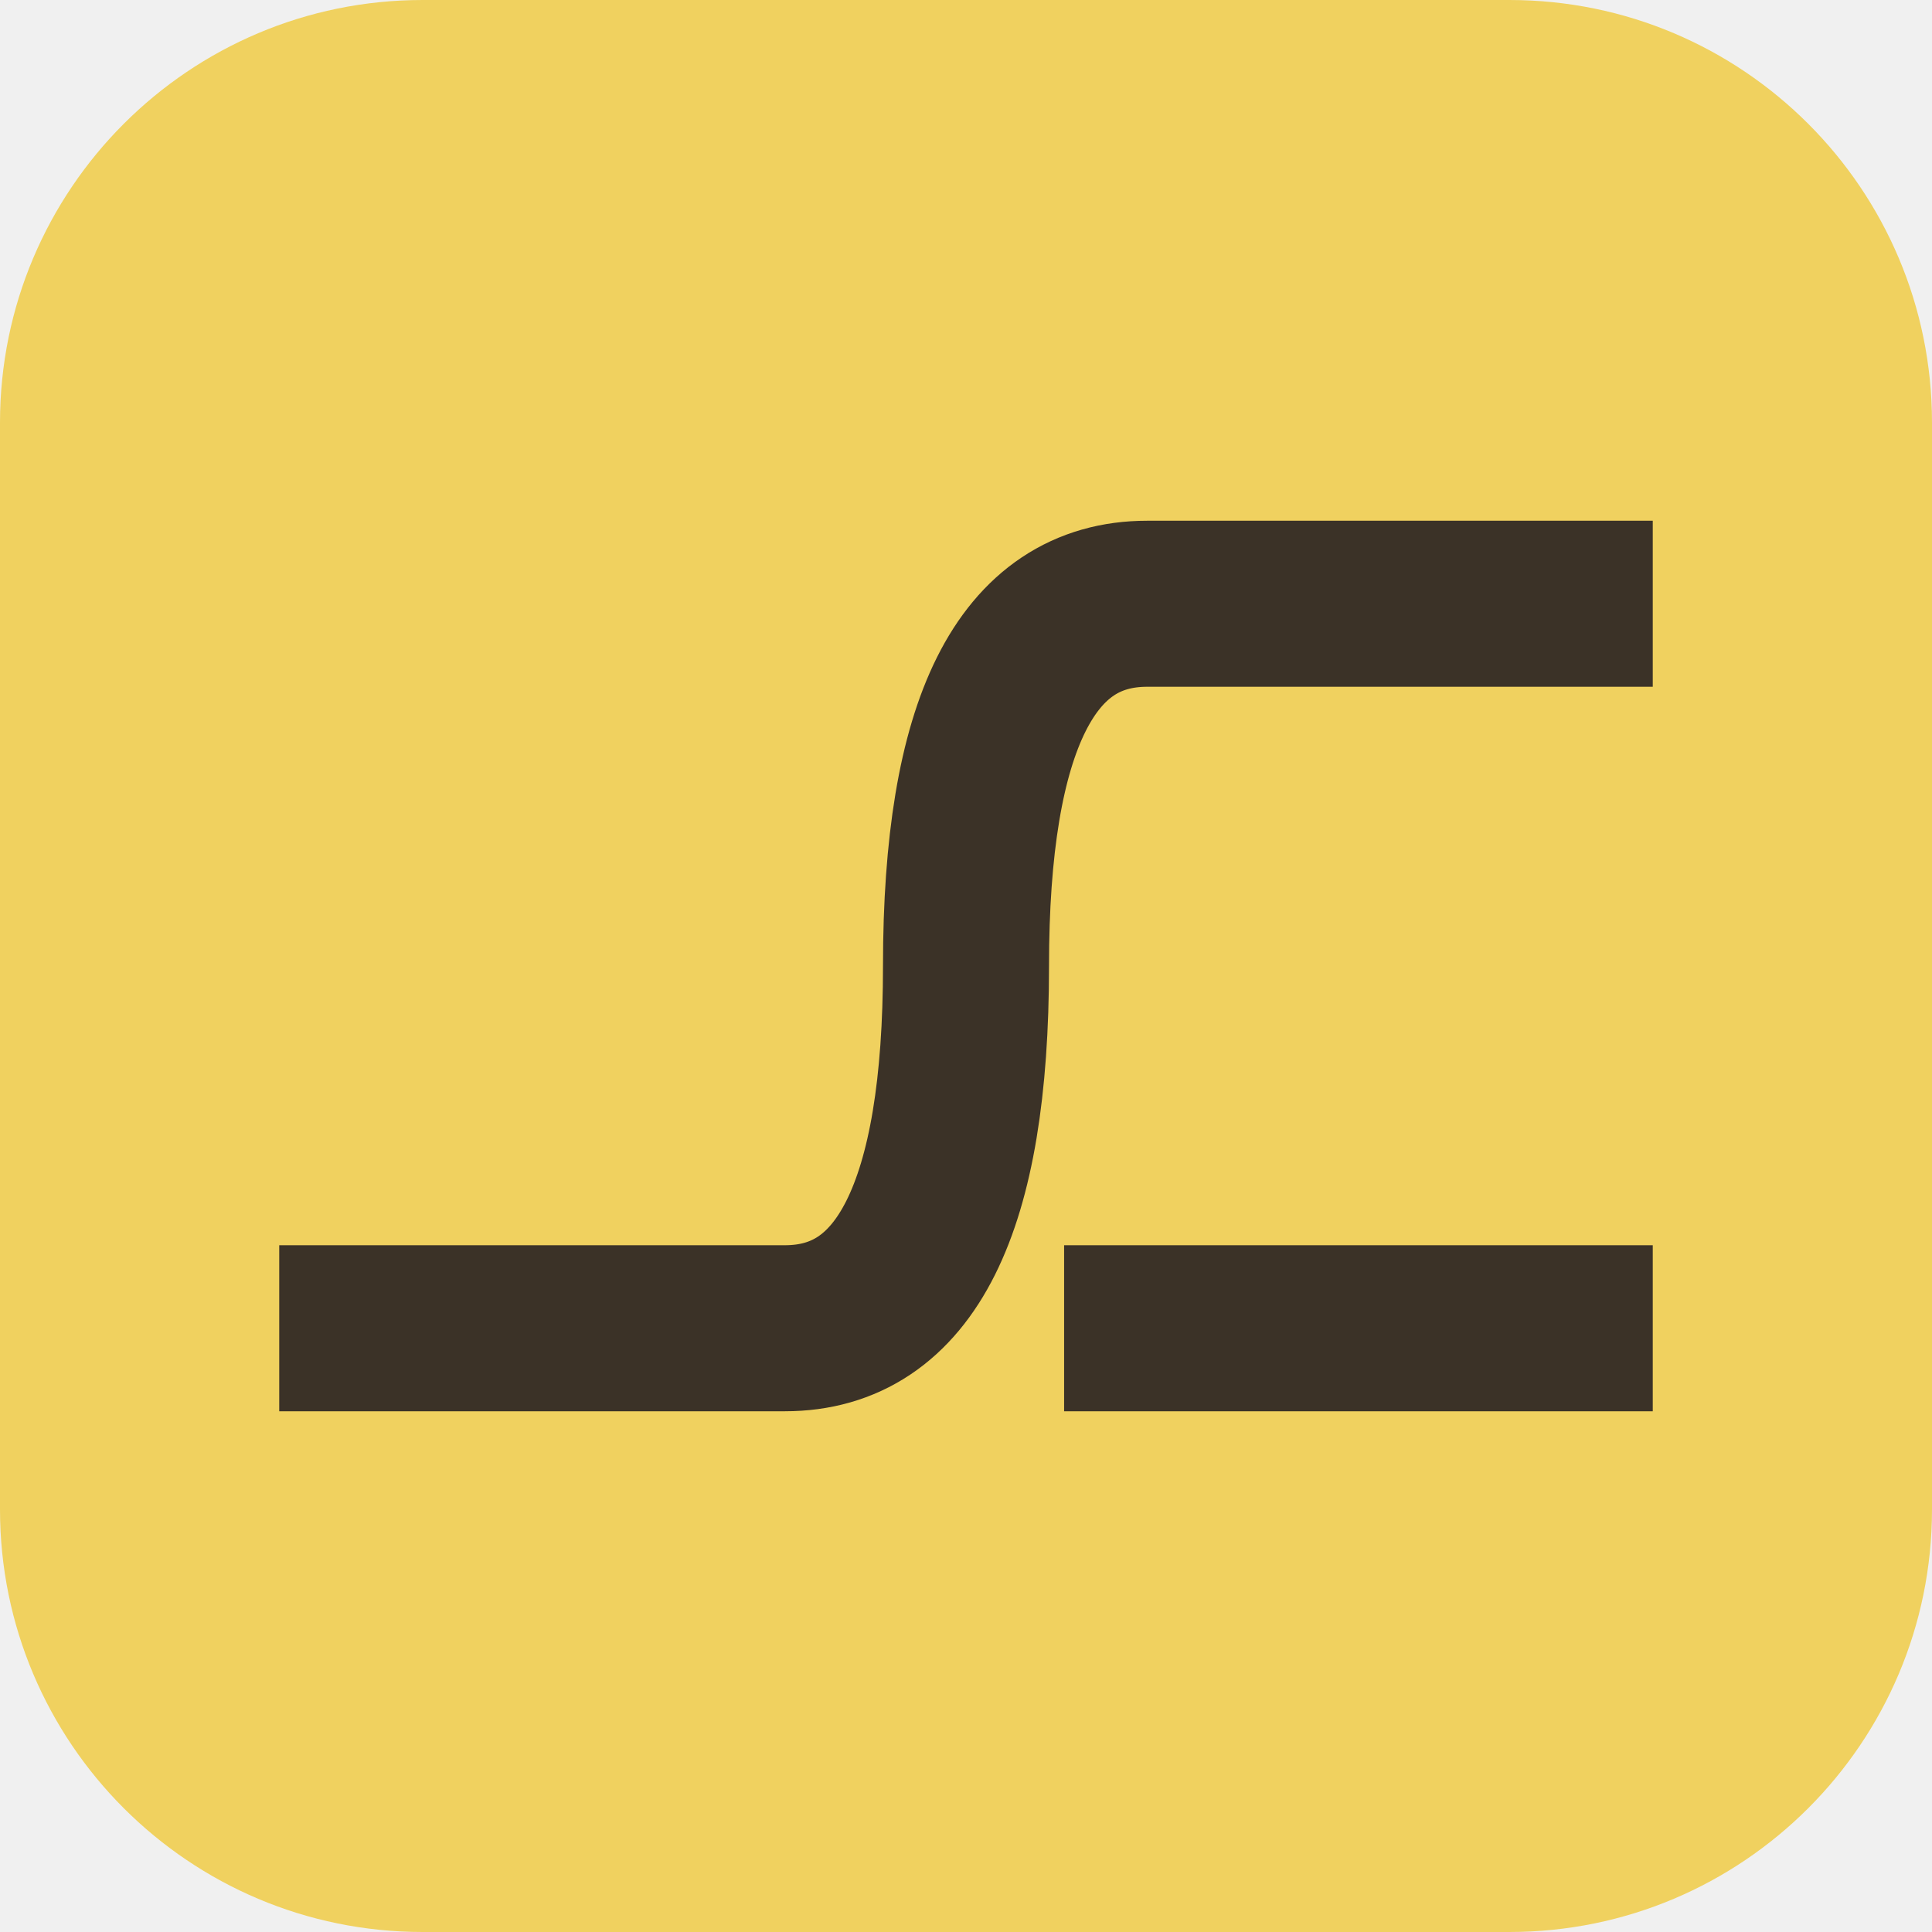
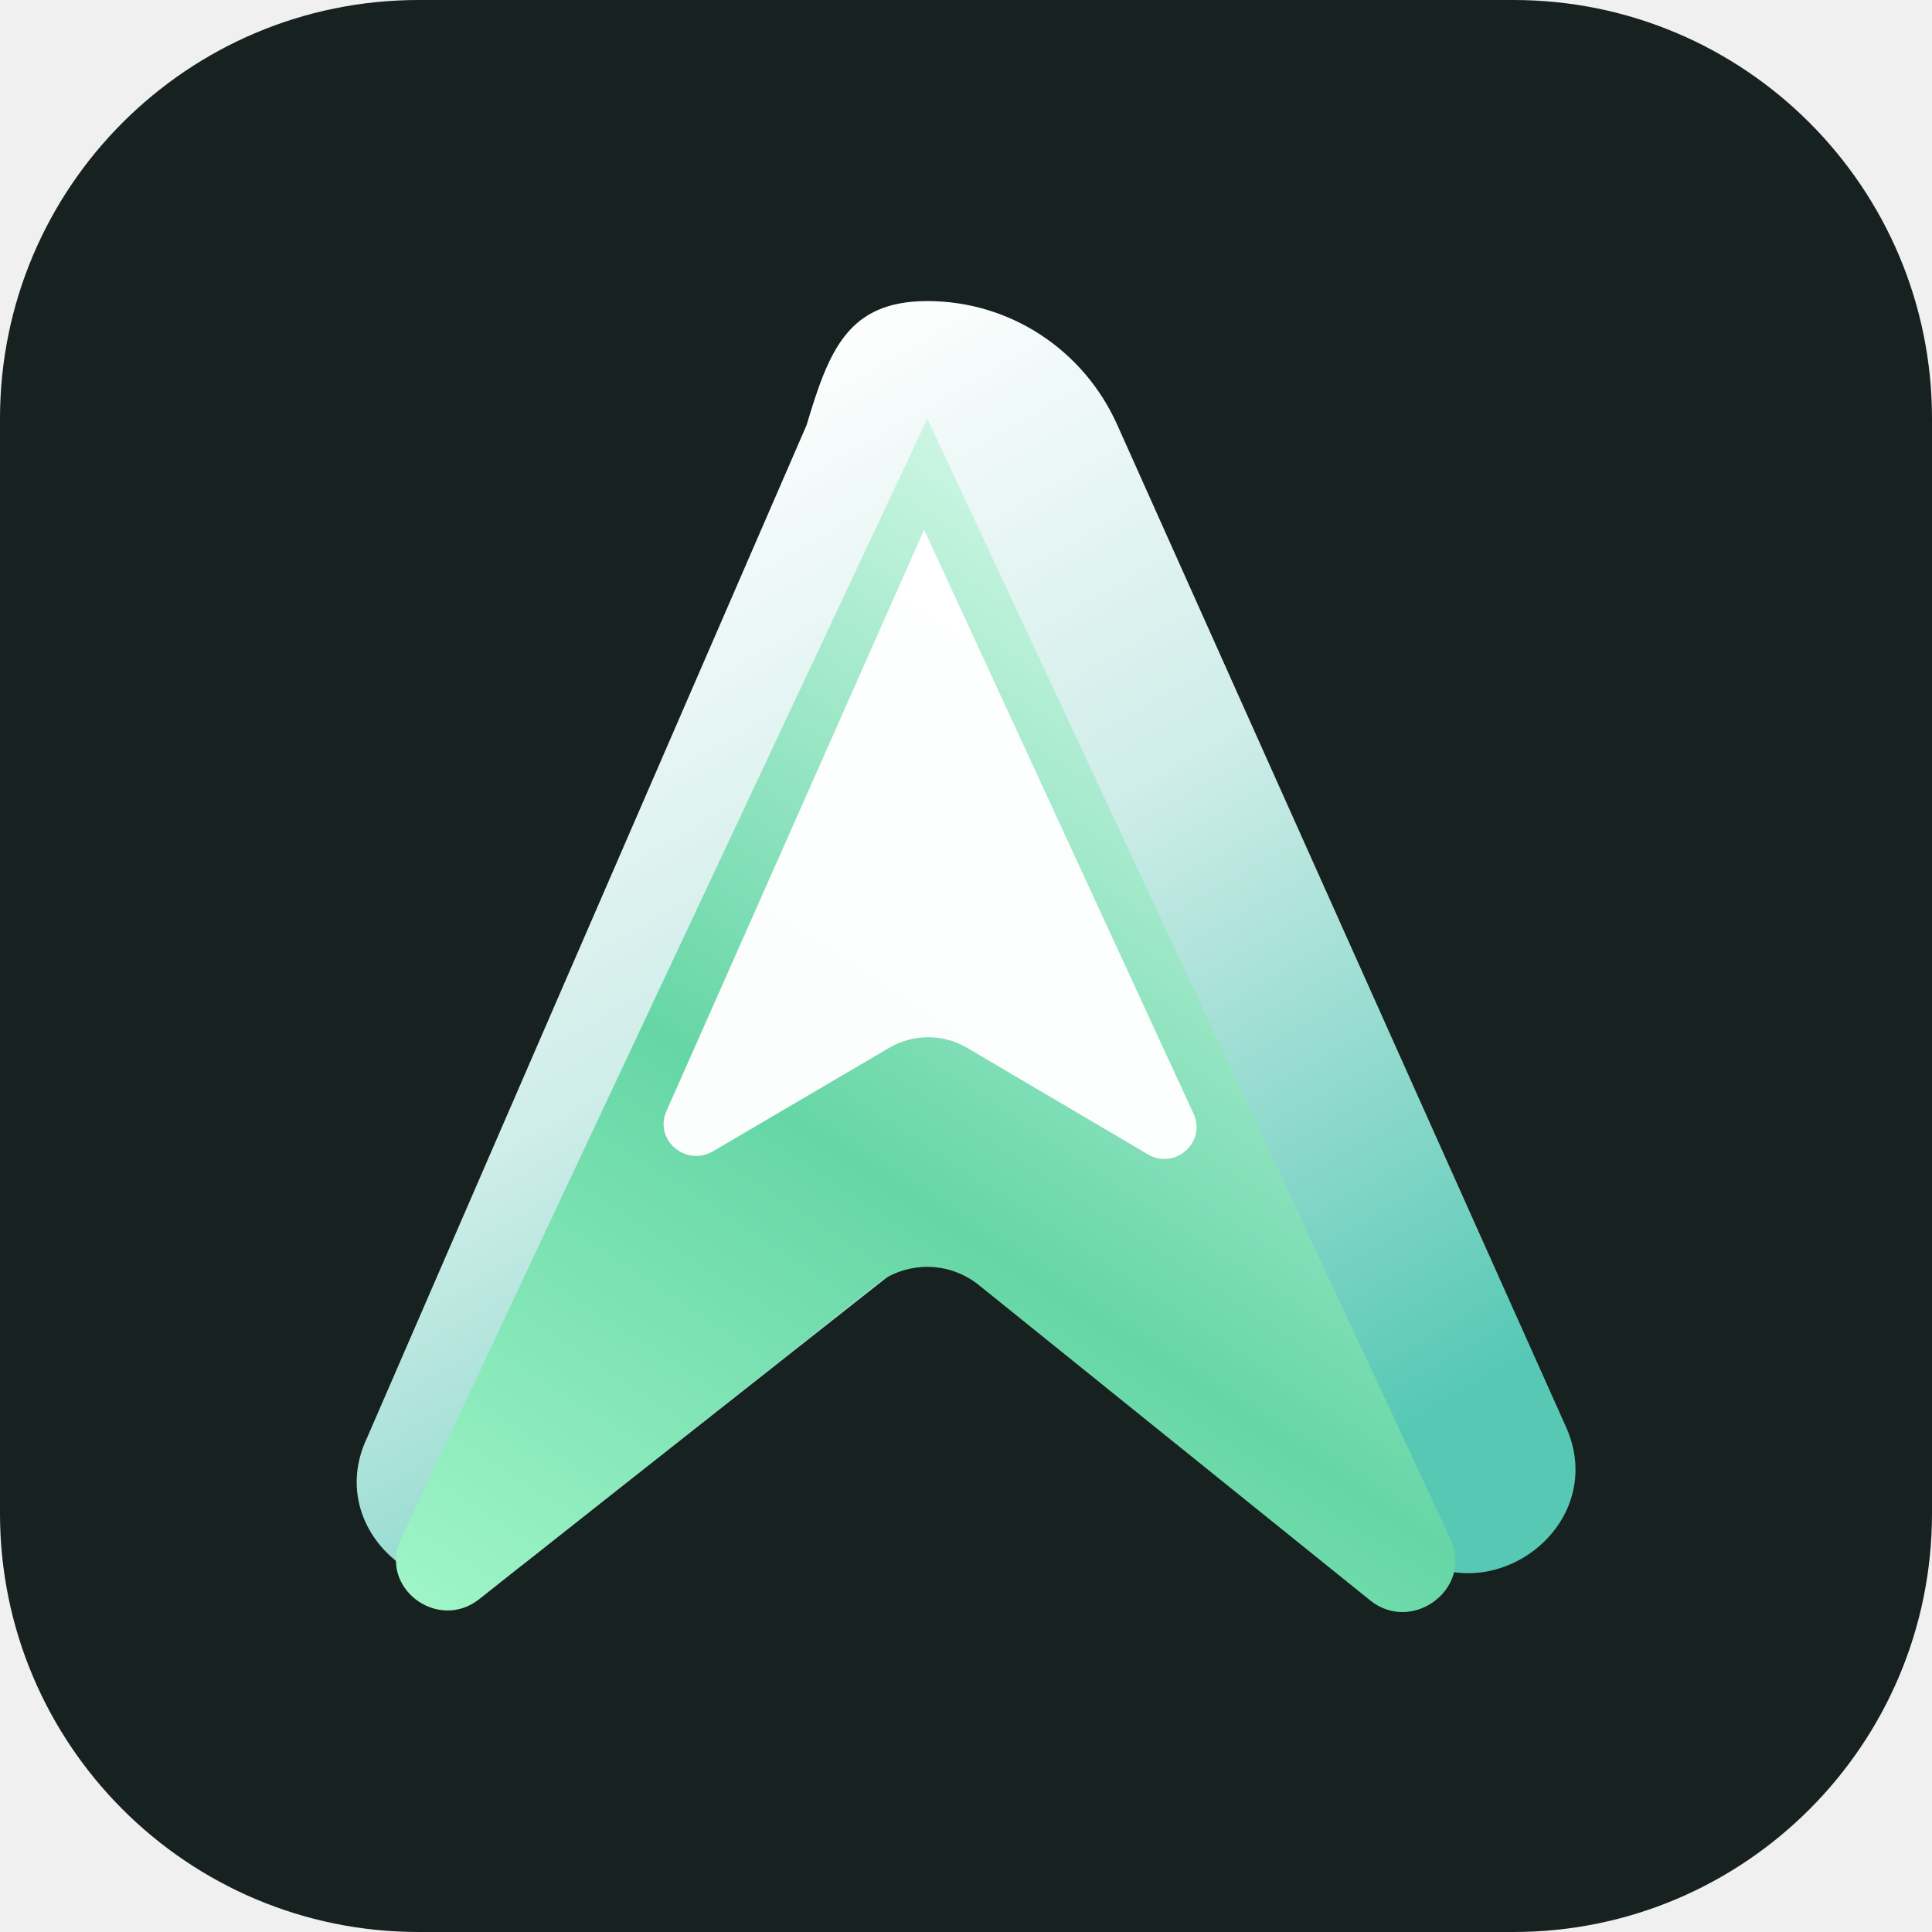
- <svg xmlns="http://www.w3.org/2000/svg" viewBox="0 0 64 64">
-   <rect width="64" height="64" rx="14" fill="#f0d15f" />
-   <path d="M12 44 H26 Q32 44 32 32 T38 20 H52 M38 44 h14" fill="none" stroke="#3b3227" stroke-width="5.5" stroke-linecap="square" />
+ <svg xmlns="http://www.w3.org/2000/svg" viewBox="0 0 120 120">
+   <defs>
+     <linearGradient id="fav-mint" x1="13" y1="94" x2="63" y2="18" gradientUnits="userSpaceOnUse">
+       <stop offset="0" stop-color="#9FF5C7" />
+       <stop offset="0.42" stop-color="#66D6A6" />
+       <stop offset="1" stop-color="#E9FFF5" />
+     </linearGradient>
+     <linearGradient id="fav-teal" x1="45" y1="18" x2="84" y2="86" gradientUnits="userSpaceOnUse">
+       <stop offset="0" stop-color="#FFFFFF" />
+       <stop offset="0.45" stop-color="#CFEDE9" />
+       <stop offset="1" stop-color="#56C8B4" />
+     </linearGradient>
+   </defs>
+   <rect width="120" height="120" rx="26" fill="#17211F" />
+   <g transform="translate(6 1.5)">
+     <path d="M51.6 17.2C56.7 17.2 61.3 20.2 63.4 24.9L91.3 87.2C94 93.4 86.3 99 81.1 94.7L59.8 77.3C56.9 75 52.8 74.9 49.9 77.2L26.7 95.5C21.4 99.7 13.9 93.9 16.8 87.8L44.1 24.9C45.5 20.2 46.7 17.2 51.6 17.2Z" fill="url(#fav-teal)" />
+     <path d="M51.6 24.5L18.9 94.1C17.5 97.1 21.2 99.9 23.8 97.8L48.4 78.3C50.3 76.8 53 76.8 54.9 78.4L79.1 97.9C81.7 100 85.5 97.2 84.1 94.1L51.6 24.5Z" fill="url(#fav-mint)" />
+     <path d="M51.4 31.4L35.4 67.5C34.6 69.3 36.6 71 38.3 70L49.2 63.6C50.7 62.7 52.6 62.7 54.1 63.6L65.3 70.2C67 71.2 69 69.4 68.1 67.6L51.4 31.4Z" fill="#FFFFFF" fill-opacity="0.98" />
+   </g>
</svg>
